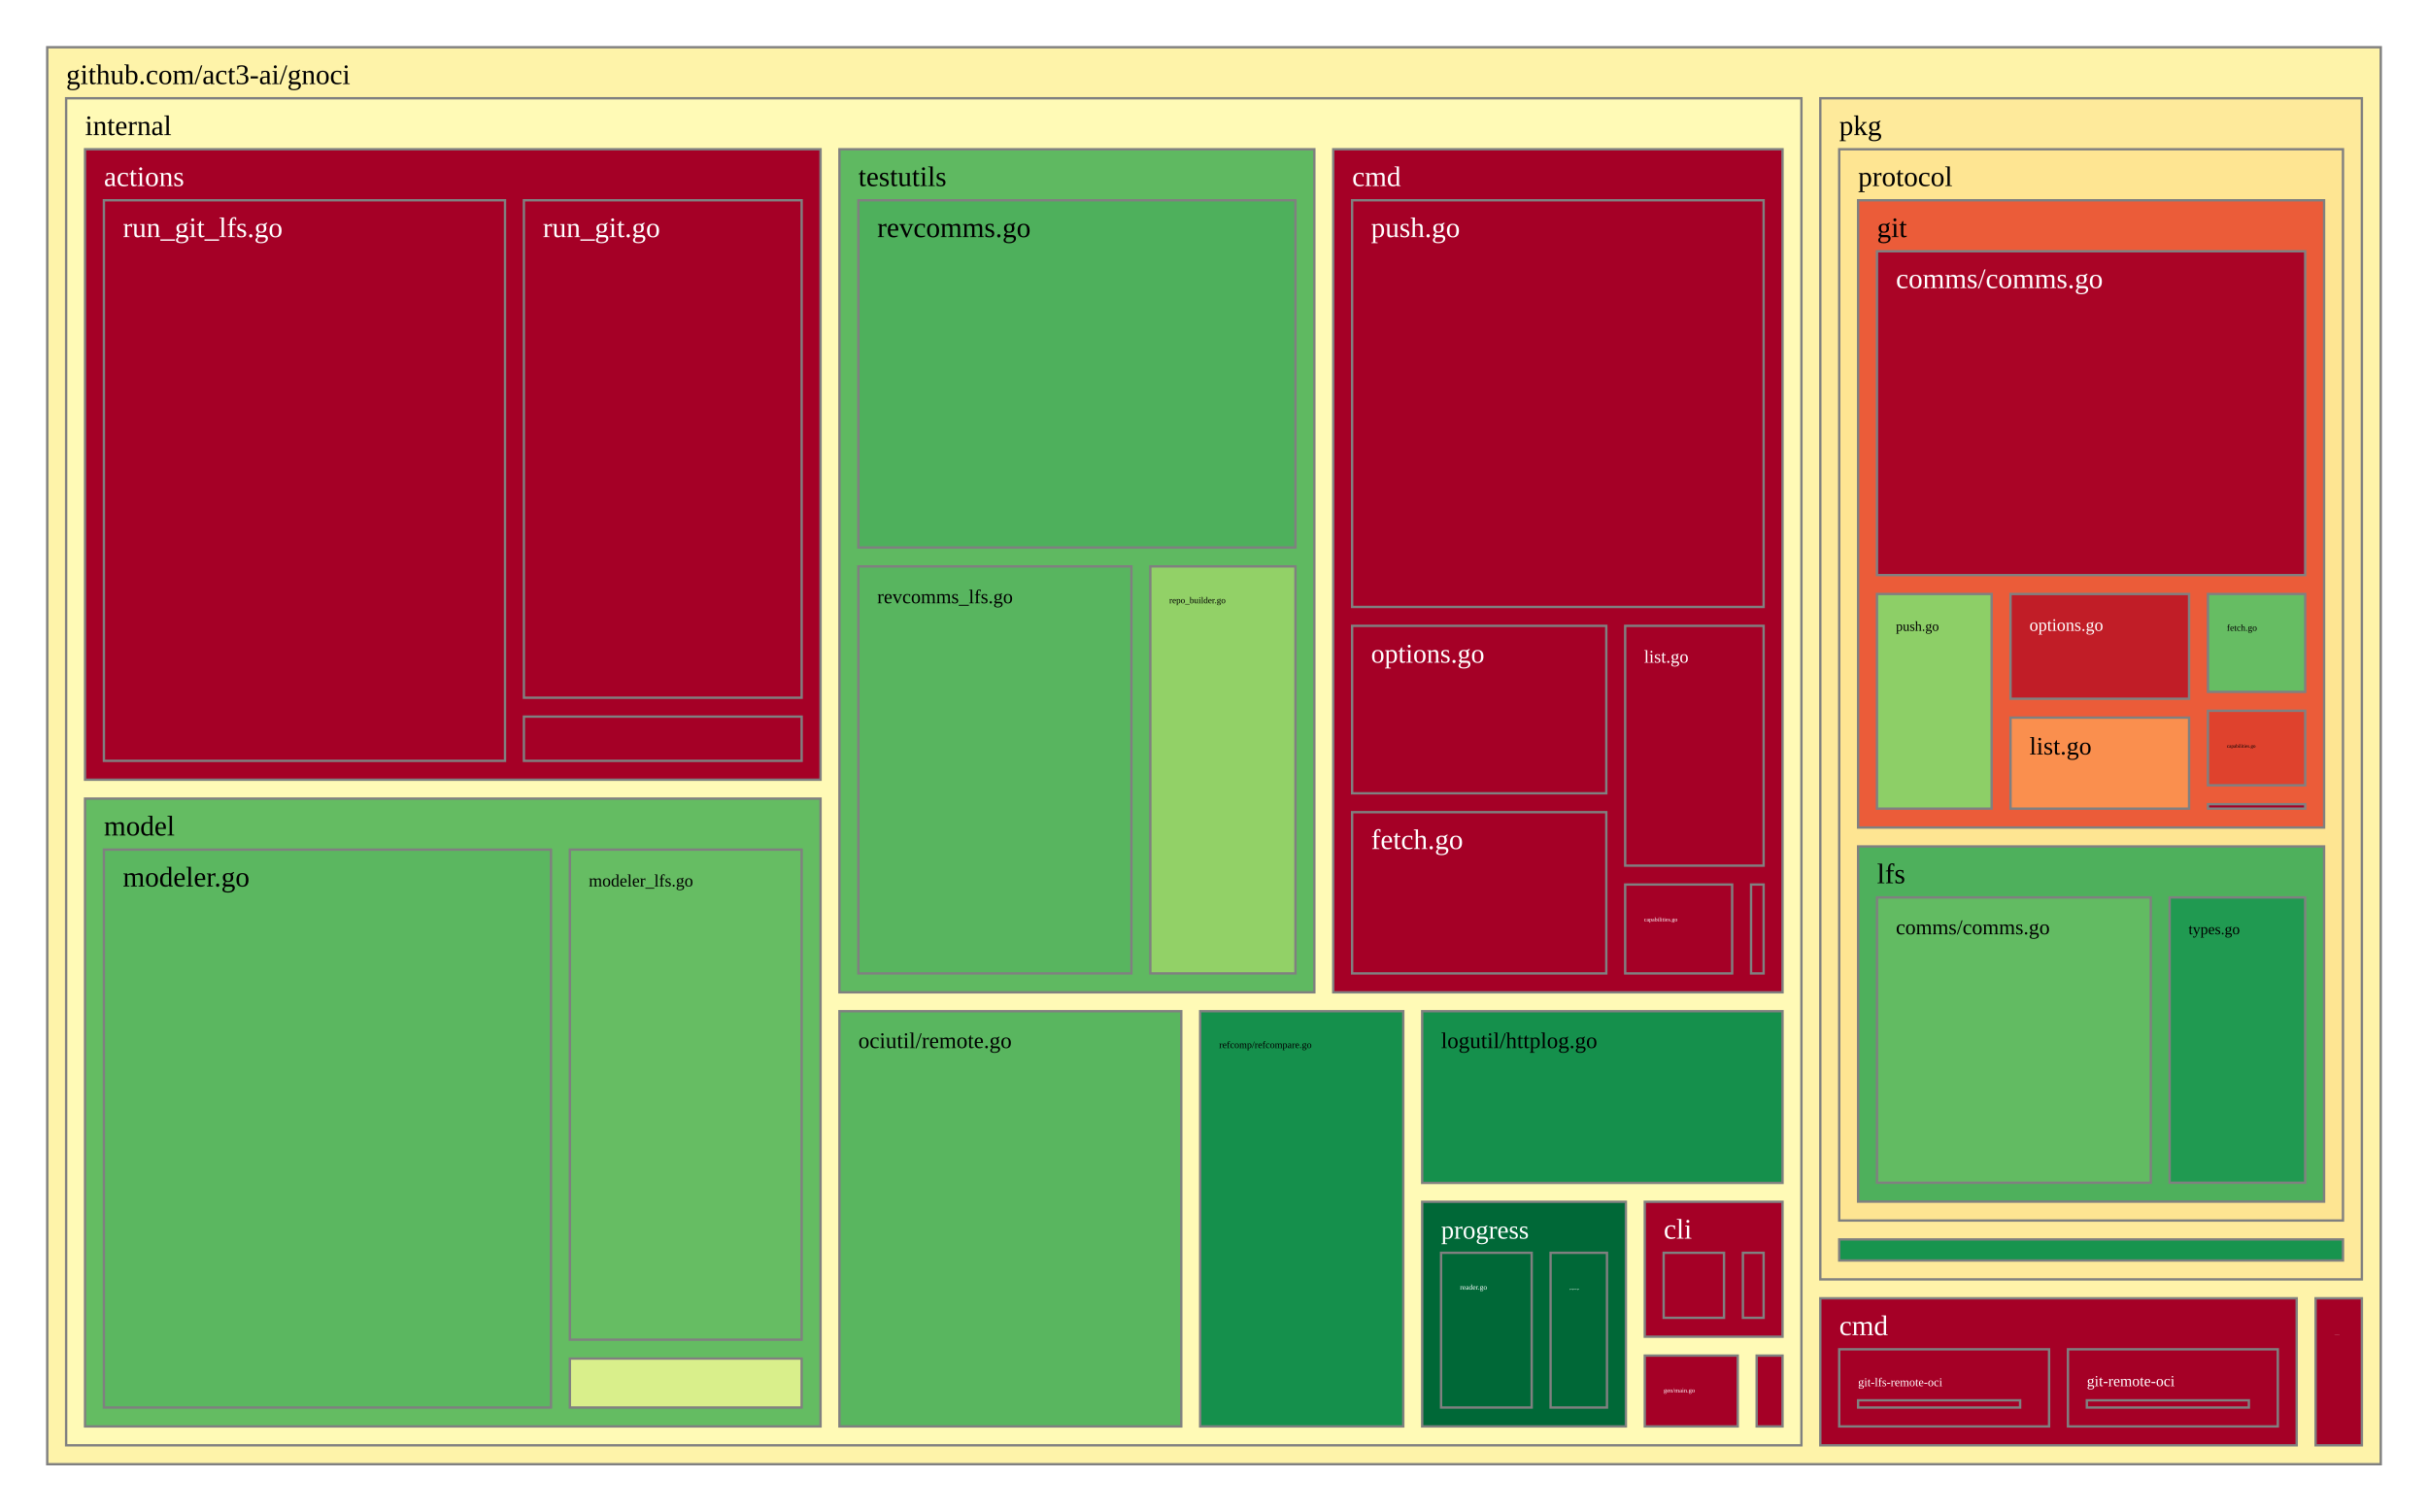
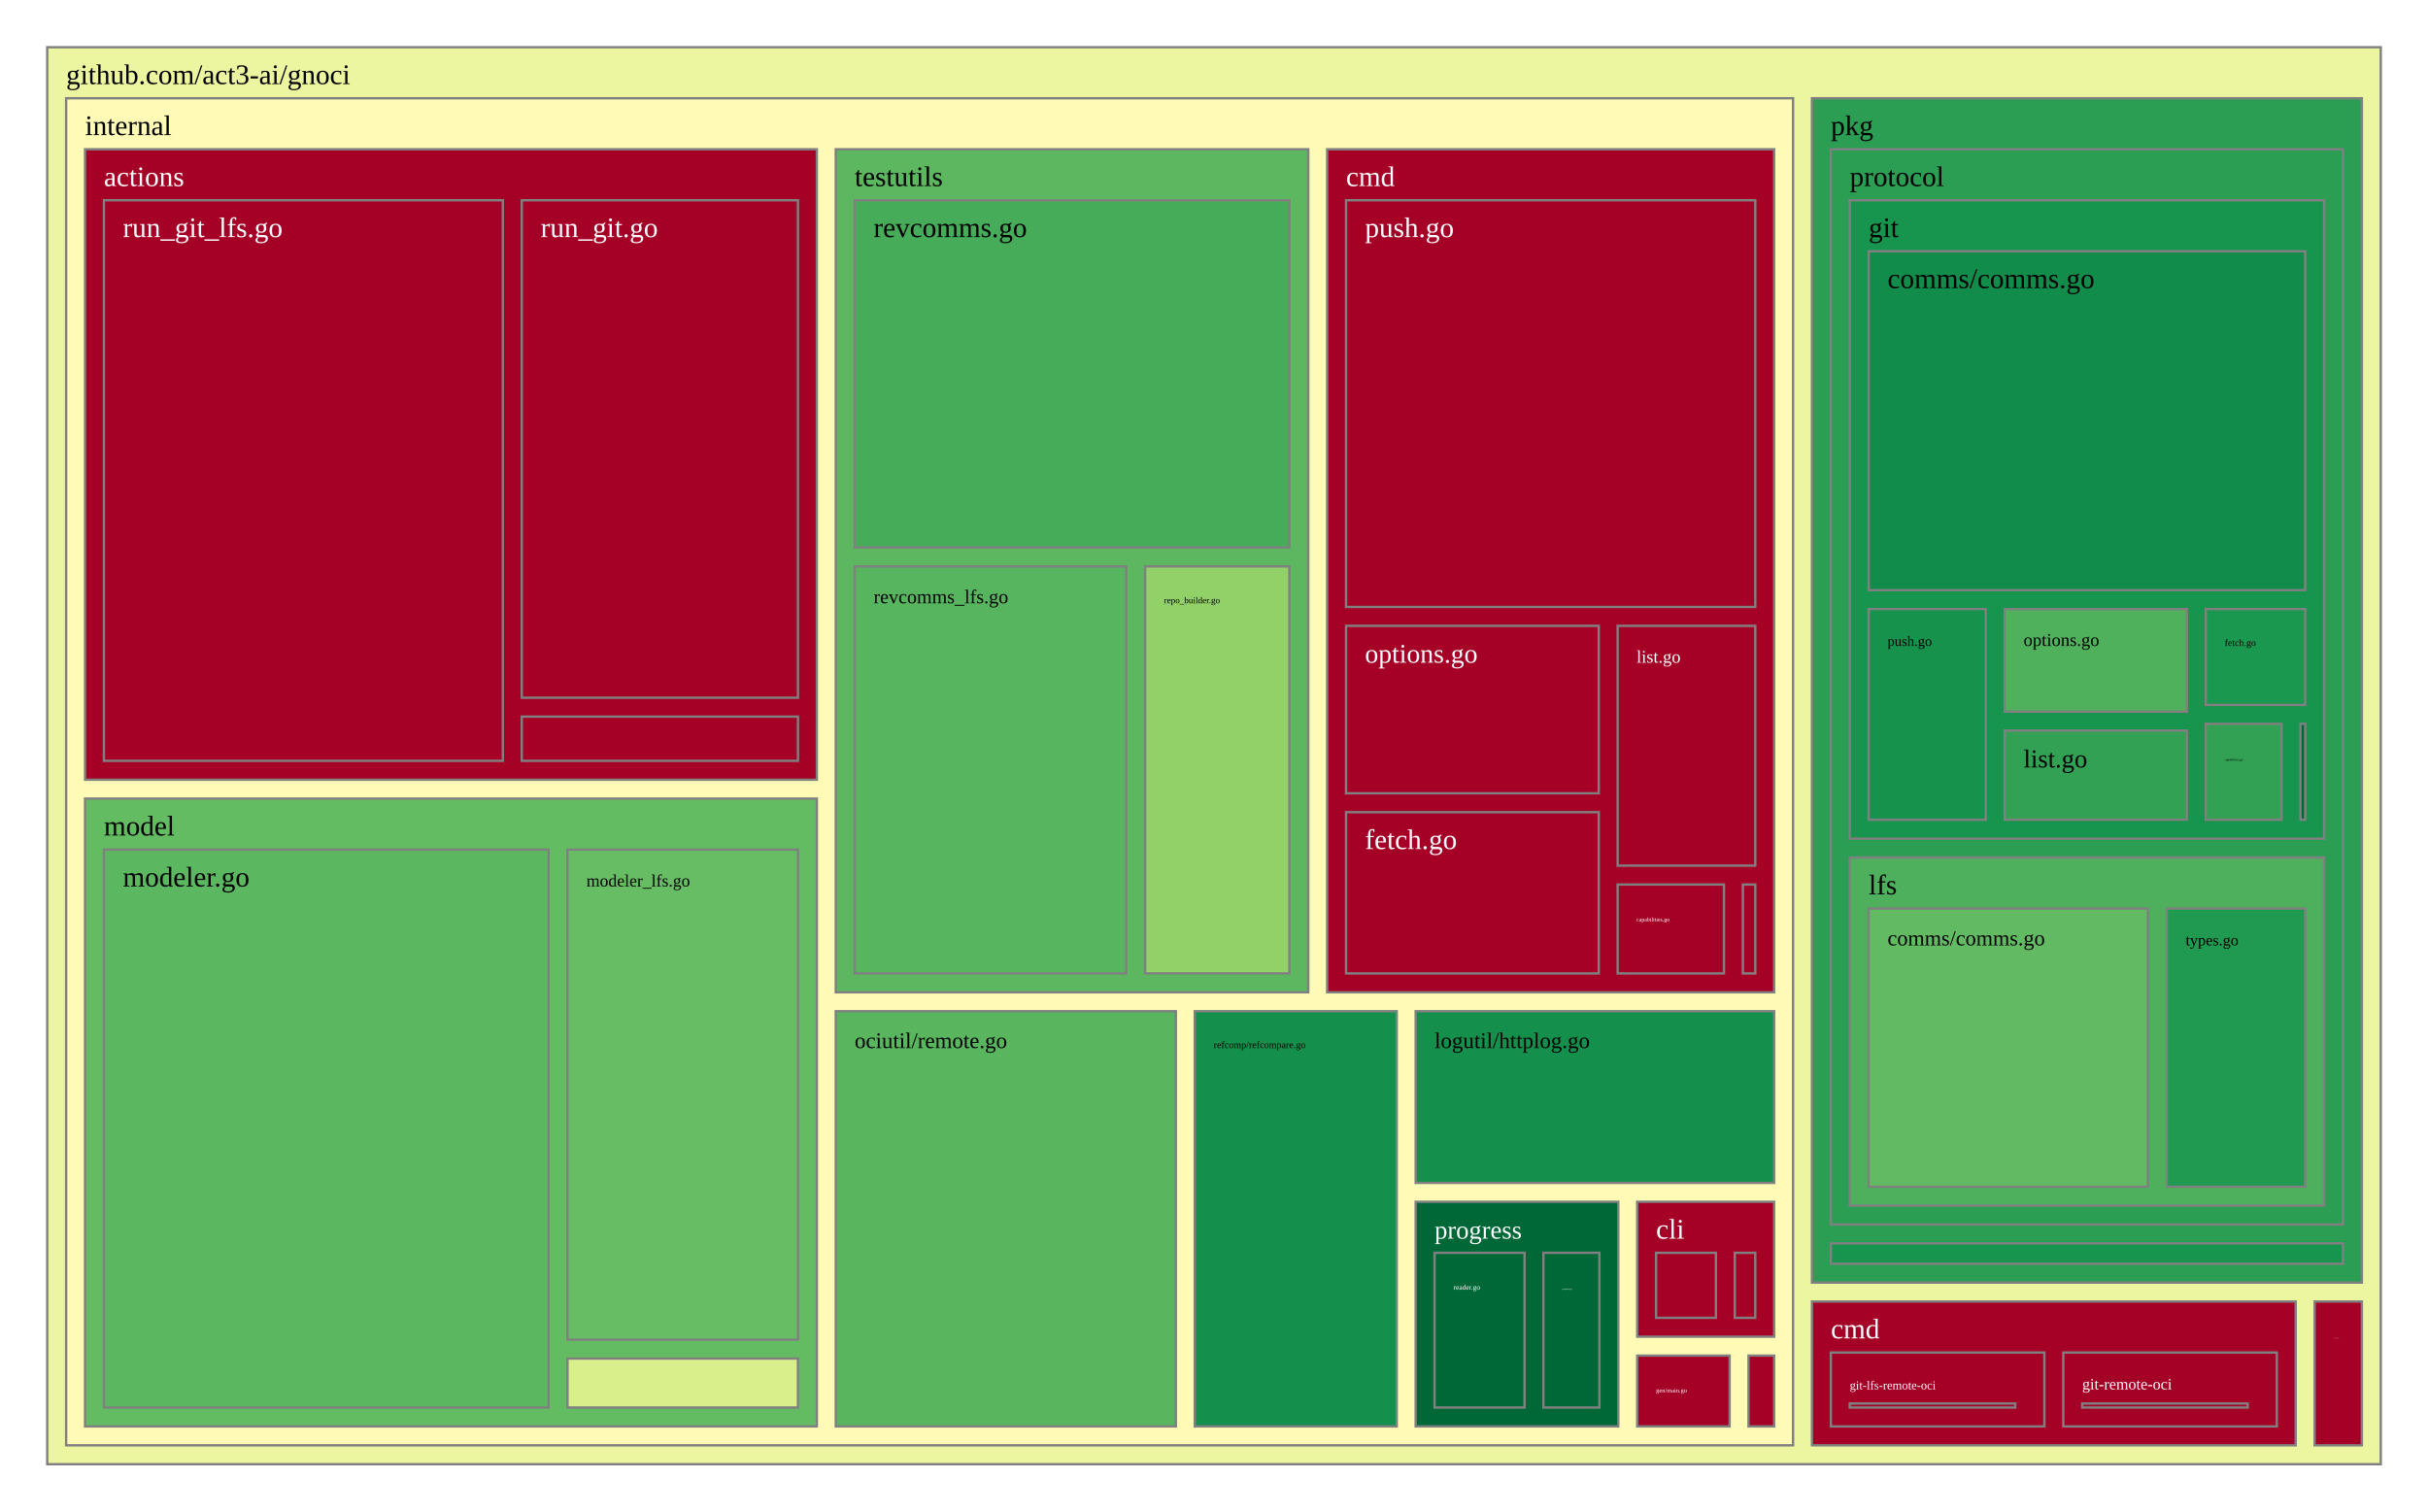
<svg xmlns="http://www.w3.org/2000/svg" viewBox="0 0 1028 640" style="background: white none repeat scroll 0% 0%;">
  <g>
-     <rect x="20" y="20" width="988" height="600" style="fill: rgb(254, 243, 169);opacity:1;fill-opacity:1.00;stroke:rgb(128,128,128);stroke-width:1px;stroke-opacity:1.00;" />
+     <rect x="20" y="20" width="988" height="600" style="fill: rgb(236, 246, 161);opacity:1;fill-opacity:1.00;stroke:rgb(128,128,128);stroke-width:1px;stroke-opacity:1.00;" />
    <text data-notex="1" text-anchor="start" transform="translate(28,35.6) scale(1)" style="font-family: Open Sans, verdana, arial, sans-serif !important; font-size: 12px; fill: rgb(0, 0, 0); fill-opacity: 1.00; white-space: pre;" data-math="N">github.com/act3-ai/gnoci</text>
  </g>
  <g>
-     <rect x="770.709" y="549.742" width="201.699" height="62.258" style="fill: rgb(165, 0, 38);opacity:1;fill-opacity:1.00;stroke:rgb(128,128,128);stroke-width:1px;stroke-opacity:1.00;" />
-     <text data-notex="1" text-anchor="start" transform="translate(778.7086,565.3424) scale(1)" style="font-family: Open Sans, verdana, arial, sans-serif !important; font-size: 12px; fill: rgb(255, 255, 255); fill-opacity: 1.00; white-space: pre;" data-math="N">cmd</text>
-   </g>
-   <g>
-     <rect x="980.408" y="549.742" width="19.592" height="62.258" style="fill: rgb(165, 0, 38);opacity:1;fill-opacity:1.00;stroke:rgb(128,128,128);stroke-width:1px;stroke-opacity:1.00;" />
-     <text data-notex="1" text-anchor="start" transform="translate(988.408,565.3424) scale(0.028782)" style="font-family: Open Sans, verdana, arial, sans-serif !important; font-size: 12px; fill: rgb(255, 255, 255); fill-opacity: 1.00; white-space: pre;" data-math="N">docs/embed.go</text>
-   </g>
-   <g>
-     <rect x="28" y="41.6" width="734.709" height="570.4" style="fill: rgb(255, 250, 182);opacity:1;fill-opacity:1.00;stroke:rgb(128,128,128);stroke-width:1px;stroke-opacity:1.00;" />
+     <rect x="767.17" y="551.105" width="204.827" height="60.895" style="fill: rgb(165, 0, 38);opacity:1;fill-opacity:1.00;stroke:rgb(128,128,128);stroke-width:1px;stroke-opacity:1.00;" />
+     <text data-notex="1" text-anchor="start" transform="translate(775.1695,566.7047) scale(1)" style="font-family: Open Sans, verdana, arial, sans-serif !important; font-size: 12px; fill: rgb(255, 255, 255); fill-opacity: 1.00; white-space: pre;" data-math="N">cmd</text>
+   </g>
+   <g>
+     <rect x="979.996" y="551.105" width="20.004" height="60.895" style="fill: rgb(165, 0, 38);opacity:1;fill-opacity:1.00;stroke:rgb(128,128,128);stroke-width:1px;stroke-opacity:1.00;" />
+     <text data-notex="1" text-anchor="start" transform="translate(987.9965,566.7047) scale(0.03208)" style="font-family: Open Sans, verdana, arial, sans-serif !important; font-size: 12px; fill: rgb(255, 255, 255); fill-opacity: 1.00; white-space: pre;" data-math="N">docs/embed.go</text>
+   </g>
+   <g>
+     <rect x="28" y="41.6" width="731.17" height="570.4" style="fill: rgb(255, 251, 182);opacity:1;fill-opacity:1.00;stroke:rgb(128,128,128);stroke-width:1px;stroke-opacity:1.00;" />
    <text data-notex="1" text-anchor="start" transform="translate(36,57.2) scale(1)" style="font-family: Open Sans, verdana, arial, sans-serif !important; font-size: 12px; fill: rgb(0, 0, 0); fill-opacity: 1.00; white-space: pre;" data-math="N">internal</text>
  </g>
  <g>
-     <rect x="770.709" y="41.6" width="229.291" height="500.142" style="fill: rgb(254, 234, 155);opacity:1;fill-opacity:1.00;stroke:rgb(128,128,128);stroke-width:1px;stroke-opacity:1.00;" />
-     <text data-notex="1" text-anchor="start" transform="translate(778.7086,57.2) scale(1)" style="font-family: Open Sans, verdana, arial, sans-serif !important; font-size: 12px; fill: rgb(0, 0, 0); fill-opacity: 1.00; white-space: pre;" data-math="N">pkg</text>
-   </g>
-   <g>
-     <rect x="778.709" y="571.342" width="88.85" height="32.658" style="fill: rgb(165, 0, 38);opacity:1;fill-opacity:1.00;stroke:rgb(128,128,128);stroke-width:1px;stroke-opacity:1.00;" />
-     <text data-notex="1" text-anchor="start" transform="translate(786.7086,586.9424) scale(0.421584)" style="font-family: Open Sans, verdana, arial, sans-serif !important; font-size: 12px; fill: rgb(255, 255, 255); fill-opacity: 1.00; white-space: pre;" data-math="N">git-lfs-remote-oci</text>
-   </g>
-   <g>
-     <rect x="875.558" y="571.342" width="88.85" height="32.658" style="fill: rgb(165, 0, 38);opacity:1;fill-opacity:1.00;stroke:rgb(128,128,128);stroke-width:1px;stroke-opacity:1.00;" />
-     <text data-notex="1" text-anchor="start" transform="translate(883.5583,586.9424) scale(0.542036)" style="font-family: Open Sans, verdana, arial, sans-serif !important; font-size: 12px; fill: rgb(255, 255, 255); fill-opacity: 1.00; white-space: pre;" data-math="N">git-remote-oci</text>
-   </g>
-   <g>
-     <rect x="36" y="63.2" width="311.411" height="266.963" style="fill: rgb(165, 0, 38);opacity:1;fill-opacity:1.00;stroke:rgb(128,128,128);stroke-width:1px;stroke-opacity:1.00;" />
+     <rect x="767.17" y="41.6" width="232.83" height="501.505" style="fill: rgb(43, 158, 83);opacity:1;fill-opacity:1.00;stroke:rgb(128,128,128);stroke-width:1px;stroke-opacity:1.00;" />
+     <text data-notex="1" text-anchor="start" transform="translate(775.1695,57.2) scale(1)" style="font-family: Open Sans, verdana, arial, sans-serif !important; font-size: 12px; fill: rgb(0, 0, 0); fill-opacity: 1.00; white-space: pre;" data-math="N">pkg</text>
+   </g>
+   <g>
+     <rect x="775.17" y="572.705" width="90.413" height="31.295" style="fill: rgb(165, 0, 38);opacity:1;fill-opacity:1.00;stroke:rgb(128,128,128);stroke-width:1px;stroke-opacity:1.00;" />
+     <text data-notex="1" text-anchor="start" transform="translate(783.1695,588.3047) scale(0.430634)" style="font-family: Open Sans, verdana, arial, sans-serif !important; font-size: 12px; fill: rgb(255, 255, 255); fill-opacity: 1.00; white-space: pre;" data-math="N">git-lfs-remote-oci</text>
+   </g>
+   <g>
+     <rect x="873.583" y="572.705" width="90.413" height="31.295" style="fill: rgb(165, 0, 38);opacity:1;fill-opacity:1.00;stroke:rgb(128,128,128);stroke-width:1px;stroke-opacity:1.00;" />
+     <text data-notex="1" text-anchor="start" transform="translate(881.583,588.3047) scale(0.553672)" style="font-family: Open Sans, verdana, arial, sans-serif !important; font-size: 12px; fill: rgb(255, 255, 255); fill-opacity: 1.00; white-space: pre;" data-math="N">git-remote-oci</text>
+   </g>
+   <g>
+     <rect x="36" y="63.2" width="309.855" height="266.963" style="fill: rgb(165, 0, 38);opacity:1;fill-opacity:1.00;stroke:rgb(128,128,128);stroke-width:1px;stroke-opacity:1.00;" />
    <text data-notex="1" text-anchor="start" transform="translate(44,78.8) scale(1)" style="font-family: Open Sans, verdana, arial, sans-serif !important; font-size: 12px; fill: rgb(255, 255, 255); fill-opacity: 1.00; white-space: pre;" data-math="N">actions</text>
  </g>
  <g>
-     <rect x="696.386" y="508.883" width="58.322" height="57.126" style="fill: rgb(165, 0, 38);opacity:1;fill-opacity:1.00;stroke:rgb(128,128,128);stroke-width:1px;stroke-opacity:1.00;" />
-     <text data-notex="1" text-anchor="start" transform="translate(704.3865,524.4831) scale(1)" style="font-family: Open Sans, verdana, arial, sans-serif !important; font-size: 12px; fill: rgb(255, 255, 255); fill-opacity: 1.00; white-space: pre;" data-math="N">cli</text>
-   </g>
-   <g>
-     <rect x="564.484" y="63.2" width="190.225" height="356.983" style="fill: rgb(165, 0, 38);opacity:1;fill-opacity:1.00;stroke:rgb(128,128,128);stroke-width:1px;stroke-opacity:1.00;" />
-     <text data-notex="1" text-anchor="start" transform="translate(572.4837,78.8) scale(1)" style="font-family: Open Sans, verdana, arial, sans-serif !important; font-size: 12px; fill: rgb(255, 255, 255); fill-opacity: 1.00; white-space: pre;" data-math="N">cmd</text>
-   </g>
-   <g>
-     <rect x="696.386" y="574.01" width="39.373" height="29.99" style="fill: rgb(165, 0, 38);opacity:1;fill-opacity:1.00;stroke:rgb(128,128,128);stroke-width:1px;stroke-opacity:1.00;" />
-     <text data-notex="1" text-anchor="start" transform="translate(704.3865,589.6096) scale(0.221335)" style="font-family: Open Sans, verdana, arial, sans-serif !important; font-size: 12px; fill: rgb(255, 255, 255); fill-opacity: 1.00; white-space: pre;" data-math="N">gen/main.go</text>
-   </g>
-   <g>
-     <rect x="743.759" y="574.01" width="10.949" height="29.99" style="fill: rgb(165, 0, 38);opacity:1;fill-opacity:1.00;stroke:rgb(128,128,128);stroke-width:1px;stroke-opacity:1.00;" />
-   </g>
-   <g>
-     <rect x="602.139" y="428.183" width="152.569" height="72.7" style="fill: rgb(21, 144, 76);opacity:1;fill-opacity:1.00;stroke:rgb(128,128,128);stroke-width:1px;stroke-opacity:1.00;" />
-     <text data-notex="1" text-anchor="start" transform="translate(610.1393,443.7829) scale(0.790332)" style="font-family: Open Sans, verdana, arial, sans-serif !important; font-size: 12px; fill: rgb(0, 0, 0); fill-opacity: 1.00; white-space: pre;" data-math="N">logutil/httplog.go</text>
-   </g>
-   <g>
-     <rect x="36" y="338.163" width="311.411" height="265.837" style="fill: rgb(100, 188, 98);opacity:1;fill-opacity:1.00;stroke:rgb(128,128,128);stroke-width:1px;stroke-opacity:1.00;" />
+     <rect x="693.17" y="508.883" width="57.999" height="57.126" style="fill: rgb(165, 0, 38);opacity:1;fill-opacity:1.00;stroke:rgb(128,128,128);stroke-width:1px;stroke-opacity:1.00;" />
+     <text data-notex="1" text-anchor="start" transform="translate(701.1704,524.4831) scale(1)" style="font-family: Open Sans, verdana, arial, sans-serif !important; font-size: 12px; fill: rgb(255, 255, 255); fill-opacity: 1.00; white-space: pre;" data-math="N">cli</text>
+   </g>
+   <g>
+     <rect x="561.91" y="63.2" width="189.26" height="356.983" style="fill: rgb(165, 0, 38);opacity:1;fill-opacity:1.00;stroke:rgb(128,128,128);stroke-width:1px;stroke-opacity:1.00;" />
+     <text data-notex="1" text-anchor="start" transform="translate(569.91,78.8) scale(1)" style="font-family: Open Sans, verdana, arial, sans-serif !important; font-size: 12px; fill: rgb(255, 255, 255); fill-opacity: 1.00; white-space: pre;" data-math="N">cmd</text>
+   </g>
+   <g>
+     <rect x="693.17" y="574.01" width="39.142" height="29.99" style="fill: rgb(165, 0, 38);opacity:1;fill-opacity:1.00;stroke:rgb(128,128,128);stroke-width:1px;stroke-opacity:1.00;" />
+     <text data-notex="1" text-anchor="start" transform="translate(701.1704,589.6096) scale(0.21915)" style="font-family: Open Sans, verdana, arial, sans-serif !important; font-size: 12px; fill: rgb(255, 255, 255); fill-opacity: 1.00; white-space: pre;" data-math="N">gen/main.go</text>
+   </g>
+   <g>
+     <rect x="740.313" y="574.01" width="10.857" height="29.99" style="fill: rgb(165, 0, 38);opacity:1;fill-opacity:1.00;stroke:rgb(128,128,128);stroke-width:1px;stroke-opacity:1.00;" />
+   </g>
+   <g>
+     <rect x="599.382" y="428.183" width="151.787" height="72.7" style="fill: rgb(21, 144, 76);opacity:1;fill-opacity:1.00;stroke:rgb(128,128,128);stroke-width:1px;stroke-opacity:1.00;" />
+     <text data-notex="1" text-anchor="start" transform="translate(607.3821,443.7829) scale(0.785807)" style="font-family: Open Sans, verdana, arial, sans-serif !important; font-size: 12px; fill: rgb(0, 0, 0); fill-opacity: 1.00; white-space: pre;" data-math="N">logutil/httplog.go</text>
+   </g>
+   <g>
+     <rect x="36" y="338.163" width="309.855" height="265.837" style="fill: rgb(100, 188, 98);opacity:1;fill-opacity:1.00;stroke:rgb(128,128,128);stroke-width:1px;stroke-opacity:1.00;" />
    <text data-notex="1" text-anchor="start" transform="translate(44,353.7634) scale(1)" style="font-family: Open Sans, verdana, arial, sans-serif !important; font-size: 12px; fill: rgb(0, 0, 0); fill-opacity: 1.00; white-space: pre;" data-math="N">model</text>
  </g>
  <g>
-     <rect x="355.411" y="428.183" width="144.737" height="175.817" style="fill: rgb(89, 182, 95);opacity:1;fill-opacity:1.00;stroke:rgb(128,128,128);stroke-width:1px;stroke-opacity:1.00;" />
-     <text data-notex="1" text-anchor="start" transform="translate(363.4107,443.7829) scale(0.788828)" style="font-family: Open Sans, verdana, arial, sans-serif !important; font-size: 12px; fill: rgb(0, 0, 0); fill-opacity: 1.00; white-space: pre;" data-math="N">ociutil/remote.go</text>
-   </g>
-   <g>
-     <rect x="602.139" y="508.883" width="86.247" height="95.117" style="fill: rgb(0, 104, 55);opacity:1;fill-opacity:1.00;stroke:rgb(128,128,128);stroke-width:1px;stroke-opacity:1.00;" />
-     <text data-notex="1" text-anchor="start" transform="translate(610.1393,524.4831) scale(0.914677)" style="font-family: Open Sans, verdana, arial, sans-serif !important; font-size: 12px; fill: rgb(255, 255, 255); fill-opacity: 1.00; white-space: pre;" data-math="N">progress</text>
-   </g>
-   <g>
-     <rect x="508.147" y="428.183" width="85.992" height="175.817" style="fill: rgb(21, 144, 76);opacity:1;fill-opacity:1.00;stroke:rgb(128,128,128);stroke-width:1px;stroke-opacity:1.00;" />
-     <text data-notex="1" text-anchor="start" transform="translate(516.1474,443.7829) scale(0.347182)" style="font-family: Open Sans, verdana, arial, sans-serif !important; font-size: 12px; fill: rgb(0, 0, 0); fill-opacity: 1.00; white-space: pre;" data-math="N">refcomp/refcompare.go</text>
-   </g>
-   <g>
-     <rect x="355.411" y="63.2" width="201.073" height="356.983" style="fill: rgb(95, 185, 97);opacity:1;fill-opacity:1.00;stroke:rgb(128,128,128);stroke-width:1px;stroke-opacity:1.00;" />
-     <text data-notex="1" text-anchor="start" transform="translate(363.4107,78.8) scale(1)" style="font-family: Open Sans, verdana, arial, sans-serif !important; font-size: 12px; fill: rgb(0, 0, 0); fill-opacity: 1.00; white-space: pre;" data-math="N">testutils</text>
-   </g>
-   <g>
-     <rect x="778.709" y="524.816" width="213.291" height="8.926" style="fill: rgb(23, 148, 78);opacity:1;fill-opacity:1.00;stroke:rgb(128,128,128);stroke-width:1px;stroke-opacity:1.00;" />
-   </g>
-   <g>
-     <rect x="778.709" y="63.2" width="213.291" height="453.616" style="fill: rgb(254, 229, 146);opacity:1;fill-opacity:1.00;stroke:rgb(128,128,128);stroke-width:1px;stroke-opacity:1.00;" />
-     <text data-notex="1" text-anchor="start" transform="translate(786.7086,78.8) scale(1)" style="font-family: Open Sans, verdana, arial, sans-serif !important; font-size: 12px; fill: rgb(0, 0, 0); fill-opacity: 1.00; white-space: pre;" data-math="N">protocol</text>
-   </g>
-   <g>
-     <rect x="786.709" y="592.942" width="68.594" height="3.058" style="fill: rgb(165, 0, 38);opacity:1;fill-opacity:1.00;stroke:rgb(128,128,128);stroke-width:1px;stroke-opacity:1.00;" />
-   </g>
-   <g>
-     <rect x="883.558" y="592.942" width="68.594" height="3.058" style="fill: rgb(165, 0, 38);opacity:1;fill-opacity:1.00;stroke:rgb(128,128,128);stroke-width:1px;stroke-opacity:1.00;" />
-   </g>
-   <g>
-     <rect x="221.819" y="303.441" width="117.592" height="18.723" style="fill: rgb(165, 0, 38);opacity:1;fill-opacity:1.00;stroke:rgb(128,128,128);stroke-width:1px;stroke-opacity:1.00;" />
-   </g>
-   <g>
-     <rect x="221.819" y="84.8" width="117.592" height="210.641" style="fill: rgb(165, 0, 38);opacity:1;fill-opacity:1.00;stroke:rgb(128,128,128);stroke-width:1px;stroke-opacity:1.00;" />
-     <text data-notex="1" text-anchor="start" transform="translate(229.8186,100.4) scale(1)" style="font-family: Open Sans, verdana, arial, sans-serif !important; font-size: 12px; fill: rgb(255, 255, 255); fill-opacity: 1.00; white-space: pre;" data-math="N">run_git.go</text>
-   </g>
-   <g>
-     <rect x="44" y="84.8" width="169.819" height="237.363" style="fill: rgb(165, 0, 38);opacity:1;fill-opacity:1.00;stroke:rgb(128,128,128);stroke-width:1px;stroke-opacity:1.00;" />
+     <rect x="353.855" y="428.183" width="143.993" height="175.817" style="fill: rgb(89, 182, 95);opacity:1;fill-opacity:1.00;stroke:rgb(128,128,128);stroke-width:1px;stroke-opacity:1.00;" />
+     <text data-notex="1" text-anchor="start" transform="translate(361.8552,443.7829) scale(0.78427)" style="font-family: Open Sans, verdana, arial, sans-serif !important; font-size: 12px; fill: rgb(0, 0, 0); fill-opacity: 1.00; white-space: pre;" data-math="N">ociutil/remote.go</text>
+   </g>
+   <g>
+     <rect x="599.382" y="508.883" width="85.788" height="95.117" style="fill: rgb(0, 104, 55);opacity:1;fill-opacity:1.00;stroke:rgb(128,128,128);stroke-width:1px;stroke-opacity:1.00;" />
+     <text data-notex="1" text-anchor="start" transform="translate(607.3821,524.4831) scale(0.908701)" style="font-family: Open Sans, verdana, arial, sans-serif !important; font-size: 12px; fill: rgb(255, 255, 255); fill-opacity: 1.00; white-space: pre;" data-math="N">progress</text>
+   </g>
+   <g>
+     <rect x="505.848" y="428.183" width="85.534" height="175.817" style="fill: rgb(21, 144, 76);opacity:1;fill-opacity:1.00;stroke:rgb(128,128,128);stroke-width:1px;stroke-opacity:1.00;" />
+     <text data-notex="1" text-anchor="start" transform="translate(513.8481,443.7829) scale(0.344911)" style="font-family: Open Sans, verdana, arial, sans-serif !important; font-size: 12px; fill: rgb(0, 0, 0); fill-opacity: 1.00; white-space: pre;" data-math="N">refcomp/refcompare.go</text>
+   </g>
+   <g>
+     <rect x="353.855" y="63.2" width="200.055" height="356.983" style="fill: rgb(92, 183, 96);opacity:1;fill-opacity:1.00;stroke:rgb(128,128,128);stroke-width:1px;stroke-opacity:1.00;" />
+     <text data-notex="1" text-anchor="start" transform="translate(361.8552,78.8) scale(1)" style="font-family: Open Sans, verdana, arial, sans-serif !important; font-size: 12px; fill: rgb(0, 0, 0); fill-opacity: 1.00; white-space: pre;" data-math="N">testutils</text>
+   </g>
+   <g>
+     <rect x="775.17" y="526.504" width="216.83" height="8.6" style="fill: rgb(23, 148, 78);opacity:1;fill-opacity:1.00;stroke:rgb(128,128,128);stroke-width:1px;stroke-opacity:1.00;" />
+   </g>
+   <g>
+     <rect x="775.17" y="63.2" width="216.83" height="455.304" style="fill: rgb(44, 158, 83);opacity:1;fill-opacity:1.00;stroke:rgb(128,128,128);stroke-width:1px;stroke-opacity:1.00;" />
+     <text data-notex="1" text-anchor="start" transform="translate(783.1695,78.8) scale(1)" style="font-family: Open Sans, verdana, arial, sans-serif !important; font-size: 12px; fill: rgb(0, 0, 0); fill-opacity: 1.00; white-space: pre;" data-math="N">protocol</text>
+   </g>
+   <g>
+     <rect x="783.17" y="594.305" width="70.076" height="1.695" style="fill: rgb(165, 0, 38);opacity:1;fill-opacity:1.00;stroke:rgb(128,128,128);stroke-width:1px;stroke-opacity:1.00;" />
+   </g>
+   <g>
+     <rect x="881.583" y="594.305" width="70.076" height="1.695" style="fill: rgb(165, 0, 38);opacity:1;fill-opacity:1.00;stroke:rgb(128,128,128);stroke-width:1px;stroke-opacity:1.00;" />
+   </g>
+   <g>
+     <rect x="220.907" y="303.441" width="116.948" height="18.723" style="fill: rgb(165, 0, 38);opacity:1;fill-opacity:1.00;stroke:rgb(128,128,128);stroke-width:1px;stroke-opacity:1.00;" />
+   </g>
+   <g>
+     <rect x="220.907" y="84.8" width="116.948" height="210.641" style="fill: rgb(165, 0, 38);opacity:1;fill-opacity:1.00;stroke:rgb(128,128,128);stroke-width:1px;stroke-opacity:1.00;" />
+     <text data-notex="1" text-anchor="start" transform="translate(228.9069,100.4) scale(1)" style="font-family: Open Sans, verdana, arial, sans-serif !important; font-size: 12px; fill: rgb(255, 255, 255); fill-opacity: 1.00; white-space: pre;" data-math="N">run_git.go</text>
+   </g>
+   <g>
+     <rect x="44" y="84.8" width="168.907" height="237.363" style="fill: rgb(165, 0, 38);opacity:1;fill-opacity:1.00;stroke:rgb(128,128,128);stroke-width:1px;stroke-opacity:1.00;" />
    <text data-notex="1" text-anchor="start" transform="translate(52,100.4) scale(1)" style="font-family: Open Sans, verdana, arial, sans-serif !important; font-size: 12px; fill: rgb(255, 255, 255); fill-opacity: 1.00; white-space: pre;" data-math="N">run_git_lfs.go</text>
  </g>
  <g>
-     <rect x="704.386" y="530.483" width="25.548" height="27.526" style="fill: rgb(165, 0, 38);opacity:1;fill-opacity:1.00;stroke:rgb(128,128,128);stroke-width:1px;stroke-opacity:1.00;" />
-   </g>
-   <g>
-     <rect x="737.935" y="530.483" width="8.774" height="27.526" style="fill: rgb(165, 0, 38);opacity:1;fill-opacity:1.00;stroke:rgb(128,128,128);stroke-width:1px;stroke-opacity:1.00;" />
-   </g>
-   <g>
-     <rect x="688.089" y="374.543" width="45.296" height="37.64" style="fill: rgb(165, 0, 38);opacity:1;fill-opacity:1.00;stroke:rgb(128,128,128);stroke-width:1px;stroke-opacity:1.00;" />
-     <text data-notex="1" text-anchor="start" transform="translate(696.0888,390.1426) scale(0.203444)" style="font-family: Open Sans, verdana, arial, sans-serif !important; font-size: 12px; fill: rgb(255, 255, 255); fill-opacity: 1.00; white-space: pre;" data-math="N">capabilities.go</text>
-   </g>
-   <g>
-     <rect x="741.385" y="374.543" width="5.324" height="37.64" style="fill: rgb(165, 0, 38);opacity:1;fill-opacity:1.00;stroke:rgb(128,128,128);stroke-width:1px;stroke-opacity:1.00;" />
-   </g>
-   <g>
-     <rect x="572.484" y="343.909" width="107.605" height="68.274" style="fill: rgb(165, 0, 38);opacity:1;fill-opacity:1.00;stroke:rgb(128,128,128);stroke-width:1px;stroke-opacity:1.00;" />
-     <text data-notex="1" text-anchor="start" transform="translate(580.4837,359.5094) scale(1)" style="font-family: Open Sans, verdana, arial, sans-serif !important; font-size: 12px; fill: rgb(255, 255, 255); fill-opacity: 1.00; white-space: pre;" data-math="N">fetch.go</text>
-   </g>
-   <g>
-     <rect x="688.089" y="265.006" width="58.62" height="101.537" style="fill: rgb(165, 0, 38);opacity:1;fill-opacity:1.00;stroke:rgb(128,128,128);stroke-width:1px;stroke-opacity:1.00;" />
-     <text data-notex="1" text-anchor="start" transform="translate(696.0888,280.6058) scale(0.634224)" style="font-family: Open Sans, verdana, arial, sans-serif !important; font-size: 12px; fill: rgb(255, 255, 255); fill-opacity: 1.00; white-space: pre;" data-math="N">list.go</text>
-   </g>
-   <g>
-     <rect x="572.484" y="265.006" width="107.605" height="70.904" style="fill: rgb(165, 0, 38);opacity:1;fill-opacity:1.00;stroke:rgb(128,128,128);stroke-width:1px;stroke-opacity:1.00;" />
-     <text data-notex="1" text-anchor="start" transform="translate(580.4837,280.6058) scale(0.954219)" style="font-family: Open Sans, verdana, arial, sans-serif !important; font-size: 12px; fill: rgb(255, 255, 255); fill-opacity: 1.00; white-space: pre;" data-math="N">options.go</text>
-   </g>
-   <g>
-     <rect x="572.484" y="84.8" width="174.225" height="172.206" style="fill: rgb(165, 0, 38);opacity:1;fill-opacity:1.00;stroke:rgb(128,128,128);stroke-width:1px;stroke-opacity:1.00;" />
-     <text data-notex="1" text-anchor="start" transform="translate(580.4837,100.4) scale(1)" style="font-family: Open Sans, verdana, arial, sans-serif !important; font-size: 12px; fill: rgb(255, 255, 255); fill-opacity: 1.00; white-space: pre;" data-math="N">push.go</text>
-   </g>
-   <g>
-     <rect x="44" y="359.763" width="189.279" height="236.237" style="fill: rgb(91, 183, 96);opacity:1;fill-opacity:1.00;stroke:rgb(128,128,128);stroke-width:1px;stroke-opacity:1.00;" />
+     <rect x="701.17" y="530.483" width="25.333" height="27.526" style="fill: rgb(165, 0, 38);opacity:1;fill-opacity:1.00;stroke:rgb(128,128,128);stroke-width:1px;stroke-opacity:1.00;" />
+   </g>
+   <g>
+     <rect x="734.503" y="530.483" width="8.666" height="27.526" style="fill: rgb(165, 0, 38);opacity:1;fill-opacity:1.00;stroke:rgb(128,128,128);stroke-width:1px;stroke-opacity:1.00;" />
+   </g>
+   <g>
+     <rect x="684.903" y="374.543" width="45.014" height="37.64" style="fill: rgb(165, 0, 38);opacity:1;fill-opacity:1.00;stroke:rgb(128,128,128);stroke-width:1px;stroke-opacity:1.00;" />
+     <text data-notex="1" text-anchor="start" transform="translate(692.9026,390.1426) scale(0.201483)" style="font-family: Open Sans, verdana, arial, sans-serif !important; font-size: 12px; fill: rgb(255, 255, 255); fill-opacity: 1.00; white-space: pre;" data-math="N">capabilities.go</text>
+   </g>
+   <g>
+     <rect x="737.916" y="374.543" width="5.253" height="37.64" style="fill: rgb(165, 0, 38);opacity:1;fill-opacity:1.00;stroke:rgb(128,128,128);stroke-width:1px;stroke-opacity:1.00;" />
+   </g>
+   <g>
+     <rect x="569.91" y="343.909" width="106.993" height="68.274" style="fill: rgb(165, 0, 38);opacity:1;fill-opacity:1.00;stroke:rgb(128,128,128);stroke-width:1px;stroke-opacity:1.00;" />
+     <text data-notex="1" text-anchor="start" transform="translate(577.91,359.5094) scale(1)" style="font-family: Open Sans, verdana, arial, sans-serif !important; font-size: 12px; fill: rgb(255, 255, 255); fill-opacity: 1.00; white-space: pre;" data-math="N">fetch.go</text>
+   </g>
+   <g>
+     <rect x="684.903" y="265.006" width="58.267" height="101.537" style="fill: rgb(165, 0, 38);opacity:1;fill-opacity:1.00;stroke:rgb(128,128,128);stroke-width:1px;stroke-opacity:1.00;" />
+     <text data-notex="1" text-anchor="start" transform="translate(692.9026,280.6058) scale(0.628972)" style="font-family: Open Sans, verdana, arial, sans-serif !important; font-size: 12px; fill: rgb(255, 255, 255); fill-opacity: 1.00; white-space: pre;" data-math="N">list.go</text>
+   </g>
+   <g>
+     <rect x="569.91" y="265.006" width="106.993" height="70.904" style="fill: rgb(165, 0, 38);opacity:1;fill-opacity:1.00;stroke:rgb(128,128,128);stroke-width:1px;stroke-opacity:1.00;" />
+     <text data-notex="1" text-anchor="start" transform="translate(577.91,280.6058) scale(0.947839)" style="font-family: Open Sans, verdana, arial, sans-serif !important; font-size: 12px; fill: rgb(255, 255, 255); fill-opacity: 1.00; white-space: pre;" data-math="N">options.go</text>
+   </g>
+   <g>
+     <rect x="569.91" y="84.8" width="173.26" height="172.206" style="fill: rgb(165, 0, 38);opacity:1;fill-opacity:1.00;stroke:rgb(128,128,128);stroke-width:1px;stroke-opacity:1.00;" />
+     <text data-notex="1" text-anchor="start" transform="translate(577.91,100.4) scale(1)" style="font-family: Open Sans, verdana, arial, sans-serif !important; font-size: 12px; fill: rgb(255, 255, 255); fill-opacity: 1.00; white-space: pre;" data-math="N">push.go</text>
+   </g>
+   <g>
+     <rect x="44" y="359.763" width="188.268" height="236.237" style="fill: rgb(91, 183, 96);opacity:1;fill-opacity:1.00;stroke:rgb(128,128,128);stroke-width:1px;stroke-opacity:1.00;" />
    <text data-notex="1" text-anchor="start" transform="translate(52,375.3635) scale(1)" style="font-family: Open Sans, verdana, arial, sans-serif !important; font-size: 12px; fill: rgb(0, 0, 0); fill-opacity: 1.00; white-space: pre;" data-math="N">modeler.go</text>
  </g>
  <g>
-     <rect x="241.279" y="359.763" width="98.131" height="207.503" style="fill: rgb(102, 189, 99);opacity:1;fill-opacity:1.00;stroke:rgb(128,128,128);stroke-width:1px;stroke-opacity:1.00;" />
-     <text data-notex="1" text-anchor="start" transform="translate(249.2794,375.3635) scale(0.611096)" style="font-family: Open Sans, verdana, arial, sans-serif !important; font-size: 12px; fill: rgb(0, 0, 0); fill-opacity: 1.00; white-space: pre;" data-math="N">modeler_lfs.go</text>
-   </g>
-   <g>
-     <rect x="241.279" y="575.266" width="98.131" height="20.734" style="fill: rgb(217, 239, 139);opacity:1;fill-opacity:1.00;stroke:rgb(128,128,128);stroke-width:1px;stroke-opacity:1.00;" />
-   </g>
-   <g>
-     <rect x="656.508" y="530.483" width="23.879" height="65.517" style="fill: rgb(0, 104, 55);opacity:1;fill-opacity:1.00;stroke:rgb(128,128,128);stroke-width:1px;stroke-opacity:1.00;" />
-     <text data-notex="1" text-anchor="start" transform="translate(664.508,546.0831) scale(0.074607)" style="font-family: Open Sans, verdana, arial, sans-serif !important; font-size: 12px; fill: rgb(255, 255, 255); fill-opacity: 1.00; white-space: pre;" data-math="N">progress.go</text>
-   </g>
-   <g>
-     <rect x="610.139" y="530.483" width="38.369" height="65.517" style="fill: rgb(0, 104, 55);opacity:1;fill-opacity:1.00;stroke:rgb(128,128,128);stroke-width:1px;stroke-opacity:1.00;" />
-     <text data-notex="1" text-anchor="start" transform="translate(618.1393,546.0831) scale(0.258897)" style="font-family: Open Sans, verdana, arial, sans-serif !important; font-size: 12px; fill: rgb(255, 255, 255); fill-opacity: 1.00; white-space: pre;" data-math="N">reader.go</text>
-   </g>
-   <g>
-     <rect x="487.045" y="239.836" width="61.439" height="172.347" style="fill: rgb(146, 209, 103);opacity:1;fill-opacity:1.00;stroke:rgb(128,128,128);stroke-width:1px;stroke-opacity:1.00;" />
-     <text data-notex="1" text-anchor="start" transform="translate(495.0452,255.4355) scale(0.315545)" style="font-family: Open Sans, verdana, arial, sans-serif !important; font-size: 12px; fill: rgb(0, 0, 0); fill-opacity: 1.00; white-space: pre;" data-math="N">repo_builder.go</text>
-   </g>
-   <g>
-     <rect x="363.411" y="84.8" width="185.073" height="147.036" style="fill: rgb(78, 176, 92);opacity:1;fill-opacity:1.00;stroke:rgb(128,128,128);stroke-width:1px;stroke-opacity:1.00;" />
-     <text data-notex="1" text-anchor="start" transform="translate(371.4107,100.4) scale(1)" style="font-family: Open Sans, verdana, arial, sans-serif !important; font-size: 12px; fill: rgb(0, 0, 0); fill-opacity: 1.00; white-space: pre;" data-math="N">revcomms.go</text>
-   </g>
-   <g>
-     <rect x="363.411" y="239.836" width="115.634" height="172.347" style="fill: rgb(88, 181, 95);opacity:1;fill-opacity:1.00;stroke:rgb(128,128,128);stroke-width:1px;stroke-opacity:1.00;" />
-     <text data-notex="1" text-anchor="start" transform="translate(371.4107,255.4355) scale(0.691906)" style="font-family: Open Sans, verdana, arial, sans-serif !important; font-size: 12px; fill: rgb(0, 0, 0); fill-opacity: 1.00; white-space: pre;" data-math="N">revcomms_lfs.go</text>
-   </g>
-   <g>
-     <rect x="786.709" y="84.8" width="197.291" height="265.61" style="fill: rgb(235, 92, 57);opacity:1;fill-opacity:1.00;stroke:rgb(128,128,128);stroke-width:1px;stroke-opacity:1.00;" />
-     <text data-notex="1" text-anchor="start" transform="translate(794.7086,100.4) scale(1)" style="font-family: Open Sans, verdana, arial, sans-serif !important; font-size: 12px; fill: rgb(0, 0, 0); fill-opacity: 1.00; white-space: pre;" data-math="N">git</text>
-   </g>
-   <g>
-     <rect x="786.709" y="358.41" width="197.291" height="150.406" style="fill: rgb(78, 176, 92);opacity:1;fill-opacity:1.00;stroke:rgb(128,128,128);stroke-width:1px;stroke-opacity:1.00;" />
-     <text data-notex="1" text-anchor="start" transform="translate(794.7086,374.0104) scale(1)" style="font-family: Open Sans, verdana, arial, sans-serif !important; font-size: 12px; fill: rgb(0, 0, 0); fill-opacity: 1.00; white-space: pre;" data-math="N">lfs</text>
-   </g>
-   <g>
-     <rect x="934.833" y="300.966" width="41.167" height="31.555" style="fill: rgb(223, 66, 45);opacity:1;fill-opacity:1.00;stroke:rgb(128,128,128);stroke-width:1px;stroke-opacity:1.00;" />
-     <text data-notex="1" text-anchor="start" transform="translate(942.8334,316.5662) scale(0.174768)" style="font-family: Open Sans, verdana, arial, sans-serif !important; font-size: 12px; fill: rgb(0, 0, 0); fill-opacity: 1.00; white-space: pre;" data-math="N">capabilities.go</text>
-   </g>
-   <g>
-     <rect x="934.833" y="340.522" width="41.167" height="1.889" style="fill: rgb(165, 0, 38);opacity:1;fill-opacity:1.00;stroke:rgb(128,128,128);stroke-width:1px;stroke-opacity:1.00;" />
-   </g>
-   <g>
-     <rect x="794.709" y="106.4" width="181.291" height="137.122" style="fill: rgb(170, 4, 38);opacity:1;fill-opacity:1.00;stroke:rgb(128,128,128);stroke-width:1px;stroke-opacity:1.00;" />
-     <text data-notex="1" text-anchor="start" transform="translate(802.7086,122) scale(1)" style="font-family: Open Sans, verdana, arial, sans-serif !important; font-size: 12px; fill: rgb(255, 255, 255); fill-opacity: 1.00; white-space: pre;" data-math="N">comms/comms.go</text>
-   </g>
-   <g>
-     <rect x="934.833" y="251.522" width="41.167" height="41.444" style="fill: rgb(102, 189, 99);opacity:1;fill-opacity:1.00;stroke:rgb(128,128,128);stroke-width:1px;stroke-opacity:1.00;" />
-     <text data-notex="1" text-anchor="start" transform="translate(942.8334,267.122) scale(0.32769)" style="font-family: Open Sans, verdana, arial, sans-serif !important; font-size: 12px; fill: rgb(0, 0, 0); fill-opacity: 1.00; white-space: pre;" data-math="N">fetch.go</text>
-   </g>
-   <g>
-     <rect x="851.25" y="303.875" width="75.583" height="38.536" style="fill: rgb(250, 143, 78);opacity:1;fill-opacity:1.00;stroke:rgb(128,128,128);stroke-width:1px;stroke-opacity:1.00;" />
-     <text data-notex="1" text-anchor="start" transform="translate(859.2502,319.4747) scale(0.886655)" style="font-family: Open Sans, verdana, arial, sans-serif !important; font-size: 12px; fill: rgb(0, 0, 0); fill-opacity: 1.00; white-space: pre;" data-math="N">list.go</text>
-   </g>
-   <g>
-     <rect x="851.25" y="251.522" width="75.583" height="44.353" style="fill: rgb(193, 29, 39);opacity:1;fill-opacity:1.00;stroke:rgb(128,128,128);stroke-width:1px;stroke-opacity:1.00;" />
-     <text data-notex="1" text-anchor="start" transform="translate(859.2502,267.122) scale(0.620658)" style="font-family: Open Sans, verdana, arial, sans-serif !important; font-size: 12px; fill: rgb(255, 255, 255); fill-opacity: 1.00; white-space: pre;" data-math="N">options.go</text>
-   </g>
-   <g>
-     <rect x="794.709" y="251.522" width="48.542" height="90.888" style="fill: rgb(141, 207, 103);opacity:1;fill-opacity:1.00;stroke:rgb(128,128,128);stroke-width:1px;stroke-opacity:1.00;" />
-     <text data-notex="1" text-anchor="start" transform="translate(802.7086,267.122) scale(0.48425)" style="font-family: Open Sans, verdana, arial, sans-serif !important; font-size: 12px; fill: rgb(0, 0, 0); fill-opacity: 1.00; white-space: pre;" data-math="N">push.go</text>
-   </g>
-   <g>
-     <rect x="794.709" y="380.01" width="115.9" height="120.806" style="fill: rgb(98, 187, 98);opacity:1;fill-opacity:1.00;stroke:rgb(128,128,128);stroke-width:1px;stroke-opacity:1.00;" />
-     <text data-notex="1" text-anchor="start" transform="translate(802.7086,395.6104) scale(0.743302)" style="font-family: Open Sans, verdana, arial, sans-serif !important; font-size: 12px; fill: rgb(0, 0, 0); fill-opacity: 1.00; white-space: pre;" data-math="N">comms/comms.go</text>
-   </g>
-   <g>
-     <rect x="918.608" y="380.01" width="57.392" height="120.806" style="fill: rgb(32, 154, 81);opacity:1;fill-opacity:1.00;stroke:rgb(128,128,128);stroke-width:1px;stroke-opacity:1.00;" />
-     <text data-notex="1" text-anchor="start" transform="translate(926.6084,395.6104) scale(0.538953)" style="font-family: Open Sans, verdana, arial, sans-serif !important; font-size: 12px; fill: rgb(0, 0, 0); fill-opacity: 1.00; white-space: pre;" data-math="N">types.go</text>
+     <rect x="240.268" y="359.763" width="97.587" height="207.503" style="fill: rgb(102, 189, 99);opacity:1;fill-opacity:1.00;stroke:rgb(128,128,128);stroke-width:1px;stroke-opacity:1.00;" />
+     <text data-notex="1" text-anchor="start" transform="translate(248.268,375.3635) scale(0.607048)" style="font-family: Open Sans, verdana, arial, sans-serif !important; font-size: 12px; fill: rgb(0, 0, 0); fill-opacity: 1.00; white-space: pre;" data-math="N">modeler_lfs.go</text>
+   </g>
+   <g>
+     <rect x="240.268" y="575.266" width="97.587" height="20.734" style="fill: rgb(217, 239, 139);opacity:1;fill-opacity:1.00;stroke:rgb(128,128,128);stroke-width:1px;stroke-opacity:1.00;" />
+   </g>
+   <g>
+     <rect x="653.479" y="530.483" width="23.692" height="65.517" style="fill: rgb(0, 104, 55);opacity:1;fill-opacity:1.00;stroke:rgb(128,128,128);stroke-width:1px;stroke-opacity:1.00;" />
+     <text data-notex="1" text-anchor="start" transform="translate(661.4789,546.0831) scale(0.072836)" style="font-family: Open Sans, verdana, arial, sans-serif !important; font-size: 12px; fill: rgb(255, 255, 255); fill-opacity: 1.00; white-space: pre;" data-math="N">progress.go</text>
+   </g>
+   <g>
+     <rect x="607.382" y="530.483" width="38.097" height="65.517" style="fill: rgb(0, 104, 55);opacity:1;fill-opacity:1.00;stroke:rgb(128,128,128);stroke-width:1px;stroke-opacity:1.00;" />
+     <text data-notex="1" text-anchor="start" transform="translate(615.3821,546.0831) scale(0.255749)" style="font-family: Open Sans, verdana, arial, sans-serif !important; font-size: 12px; fill: rgb(255, 255, 255); fill-opacity: 1.00; white-space: pre;" data-math="N">reader.go</text>
+   </g>
+   <g>
+     <rect x="484.838" y="239.836" width="61.072" height="172.347" style="fill: rgb(146, 209, 103);opacity:1;fill-opacity:1.00;stroke:rgb(128,128,128);stroke-width:1px;stroke-opacity:1.00;" />
+     <text data-notex="1" text-anchor="start" transform="translate(492.8377,255.4355) scale(0.313002)" style="font-family: Open Sans, verdana, arial, sans-serif !important; font-size: 12px; fill: rgb(0, 0, 0); fill-opacity: 1.00; white-space: pre;" data-math="N">repo_builder.go</text>
+   </g>
+   <g>
+     <rect x="361.855" y="84.8" width="184.055" height="147.036" style="fill: rgb(71, 172, 90);opacity:1;fill-opacity:1.00;stroke:rgb(128,128,128);stroke-width:1px;stroke-opacity:1.00;" />
+     <text data-notex="1" text-anchor="start" transform="translate(369.8552,100.4) scale(1)" style="font-family: Open Sans, verdana, arial, sans-serif !important; font-size: 12px; fill: rgb(0, 0, 0); fill-opacity: 1.00; white-space: pre;" data-math="N">revcomms.go</text>
+   </g>
+   <g>
+     <rect x="361.855" y="239.836" width="114.982" height="172.347" style="fill: rgb(88, 181, 95);opacity:1;fill-opacity:1.00;stroke:rgb(128,128,128);stroke-width:1px;stroke-opacity:1.00;" />
+     <text data-notex="1" text-anchor="start" transform="translate(369.8552,255.4355) scale(0.687378)" style="font-family: Open Sans, verdana, arial, sans-serif !important; font-size: 12px; fill: rgb(0, 0, 0); fill-opacity: 1.00; white-space: pre;" data-math="N">revcomms_lfs.go</text>
+   </g>
+   <g>
+     <rect x="783.17" y="84.8" width="200.83" height="270.305" style="fill: rgb(23, 148, 78);opacity:1;fill-opacity:1.00;stroke:rgb(128,128,128);stroke-width:1px;stroke-opacity:1.00;" />
+     <text data-notex="1" text-anchor="start" transform="translate(791.1695,100.4) scale(1)" style="font-family: Open Sans, verdana, arial, sans-serif !important; font-size: 12px; fill: rgb(0, 0, 0); fill-opacity: 1.00; white-space: pre;" data-math="N">git</text>
+   </g>
+   <g>
+     <rect x="783.17" y="363.105" width="200.83" height="147.399" style="fill: rgb(78, 176, 92);opacity:1;fill-opacity:1.00;stroke:rgb(128,128,128);stroke-width:1px;stroke-opacity:1.00;" />
+     <text data-notex="1" text-anchor="start" transform="translate(791.1695,378.7053) scale(1)" style="font-family: Open Sans, verdana, arial, sans-serif !important; font-size: 12px; fill: rgb(0, 0, 0); fill-opacity: 1.00; white-space: pre;" data-math="N">lfs</text>
+   </g>
+   <g>
+     <rect x="933.914" y="306.5" width="32.069" height="40.605" style="fill: rgb(50, 161, 84);opacity:1;fill-opacity:1.00;stroke:rgb(128,128,128);stroke-width:1px;stroke-opacity:1.00;" />
+     <text data-notex="1" text-anchor="start" transform="translate(941.9142,322.1005) scale(0.111588)" style="font-family: Open Sans, verdana, arial, sans-serif !important; font-size: 12px; fill: rgb(0, 0, 0); fill-opacity: 1.00; white-space: pre;" data-math="N">capabilities.go</text>
+   </g>
+   <g>
+     <rect x="973.983" y="306.5" width="2.017" height="40.605" style="fill: rgb(0, 104, 55);opacity:1;fill-opacity:1.00;stroke:rgb(128,128,128);stroke-width:1px;stroke-opacity:1.00;" />
+   </g>
+   <g>
+     <rect x="791.17" y="106.4" width="184.83" height="143.496" style="fill: rgb(18, 140, 74);opacity:1;fill-opacity:1.00;stroke:rgb(128,128,128);stroke-width:1px;stroke-opacity:1.00;" />
+     <text data-notex="1" text-anchor="start" transform="translate(799.1695,122) scale(1)" style="font-family: Open Sans, verdana, arial, sans-serif !important; font-size: 12px; fill: rgb(0, 0, 0); fill-opacity: 1.00; white-space: pre;" data-math="N">comms/comms.go</text>
+   </g>
+   <g>
+     <rect x="933.914" y="257.896" width="42.086" height="40.605" style="fill: rgb(26, 152, 80);opacity:1;fill-opacity:1.00;stroke:rgb(128,128,128);stroke-width:1px;stroke-opacity:1.00;" />
+     <text data-notex="1" text-anchor="start" transform="translate(941.9142,273.4956) scale(0.339659)" style="font-family: Open Sans, verdana, arial, sans-serif !important; font-size: 12px; fill: rgb(0, 0, 0); fill-opacity: 1.00; white-space: pre;" data-math="N">fetch.go</text>
+   </g>
+   <g>
+     <rect x="848.768" y="309.36" width="77.146" height="37.746" style="fill: rgb(50, 161, 84);opacity:1;fill-opacity:1.00;stroke:rgb(128,128,128);stroke-width:1px;stroke-opacity:1.00;" />
+     <text data-notex="1" text-anchor="start" transform="translate(856.7682,324.9596) scale(0.90991)" style="font-family: Open Sans, verdana, arial, sans-serif !important; font-size: 12px; fill: rgb(0, 0, 0); fill-opacity: 1.00; white-space: pre;" data-math="N">list.go</text>
+   </g>
+   <g>
+     <rect x="848.768" y="257.896" width="77.146" height="43.464" style="fill: rgb(80, 177, 92);opacity:1;fill-opacity:1.00;stroke:rgb(128,128,128);stroke-width:1px;stroke-opacity:1.00;" />
+     <text data-notex="1" text-anchor="start" transform="translate(856.7682,273.4956) scale(0.636937)" style="font-family: Open Sans, verdana, arial, sans-serif !important; font-size: 12px; fill: rgb(0, 0, 0); fill-opacity: 1.00; white-space: pre;" data-math="N">options.go</text>
+   </g>
+   <g>
+     <rect x="791.17" y="257.896" width="49.599" height="89.21" style="fill: rgb(22, 146, 77);opacity:1;fill-opacity:1.00;stroke:rgb(128,128,128);stroke-width:1px;stroke-opacity:1.00;" />
+     <text data-notex="1" text-anchor="start" transform="translate(799.1695,273.4956) scale(0.499981)" style="font-family: Open Sans, verdana, arial, sans-serif !important; font-size: 12px; fill: rgb(0, 0, 0); fill-opacity: 1.00; white-space: pre;" data-math="N">push.go</text>
+   </g>
+   <g>
+     <rect x="791.17" y="384.705" width="118.216" height="117.799" style="fill: rgb(98, 187, 98);opacity:1;fill-opacity:1.00;stroke:rgb(128,128,128);stroke-width:1px;stroke-opacity:1.00;" />
+     <text data-notex="1" text-anchor="start" transform="translate(799.1695,400.3053) scale(0.760538)" style="font-family: Open Sans, verdana, arial, sans-serif !important; font-size: 12px; fill: rgb(0, 0, 0); fill-opacity: 1.00; white-space: pre;" data-math="N">comms/comms.go</text>
+   </g>
+   <g>
+     <rect x="917.386" y="384.705" width="58.614" height="117.799" style="fill: rgb(32, 154, 81);opacity:1;fill-opacity:1.00;stroke:rgb(128,128,128);stroke-width:1px;stroke-opacity:1.00;" />
+     <text data-notex="1" text-anchor="start" transform="translate(925.3858,400.3053) scale(0.554872)" style="font-family: Open Sans, verdana, arial, sans-serif !important; font-size: 12px; fill: rgb(0, 0, 0); fill-opacity: 1.00; white-space: pre;" data-math="N">types.go</text>
  </g>
</svg>
